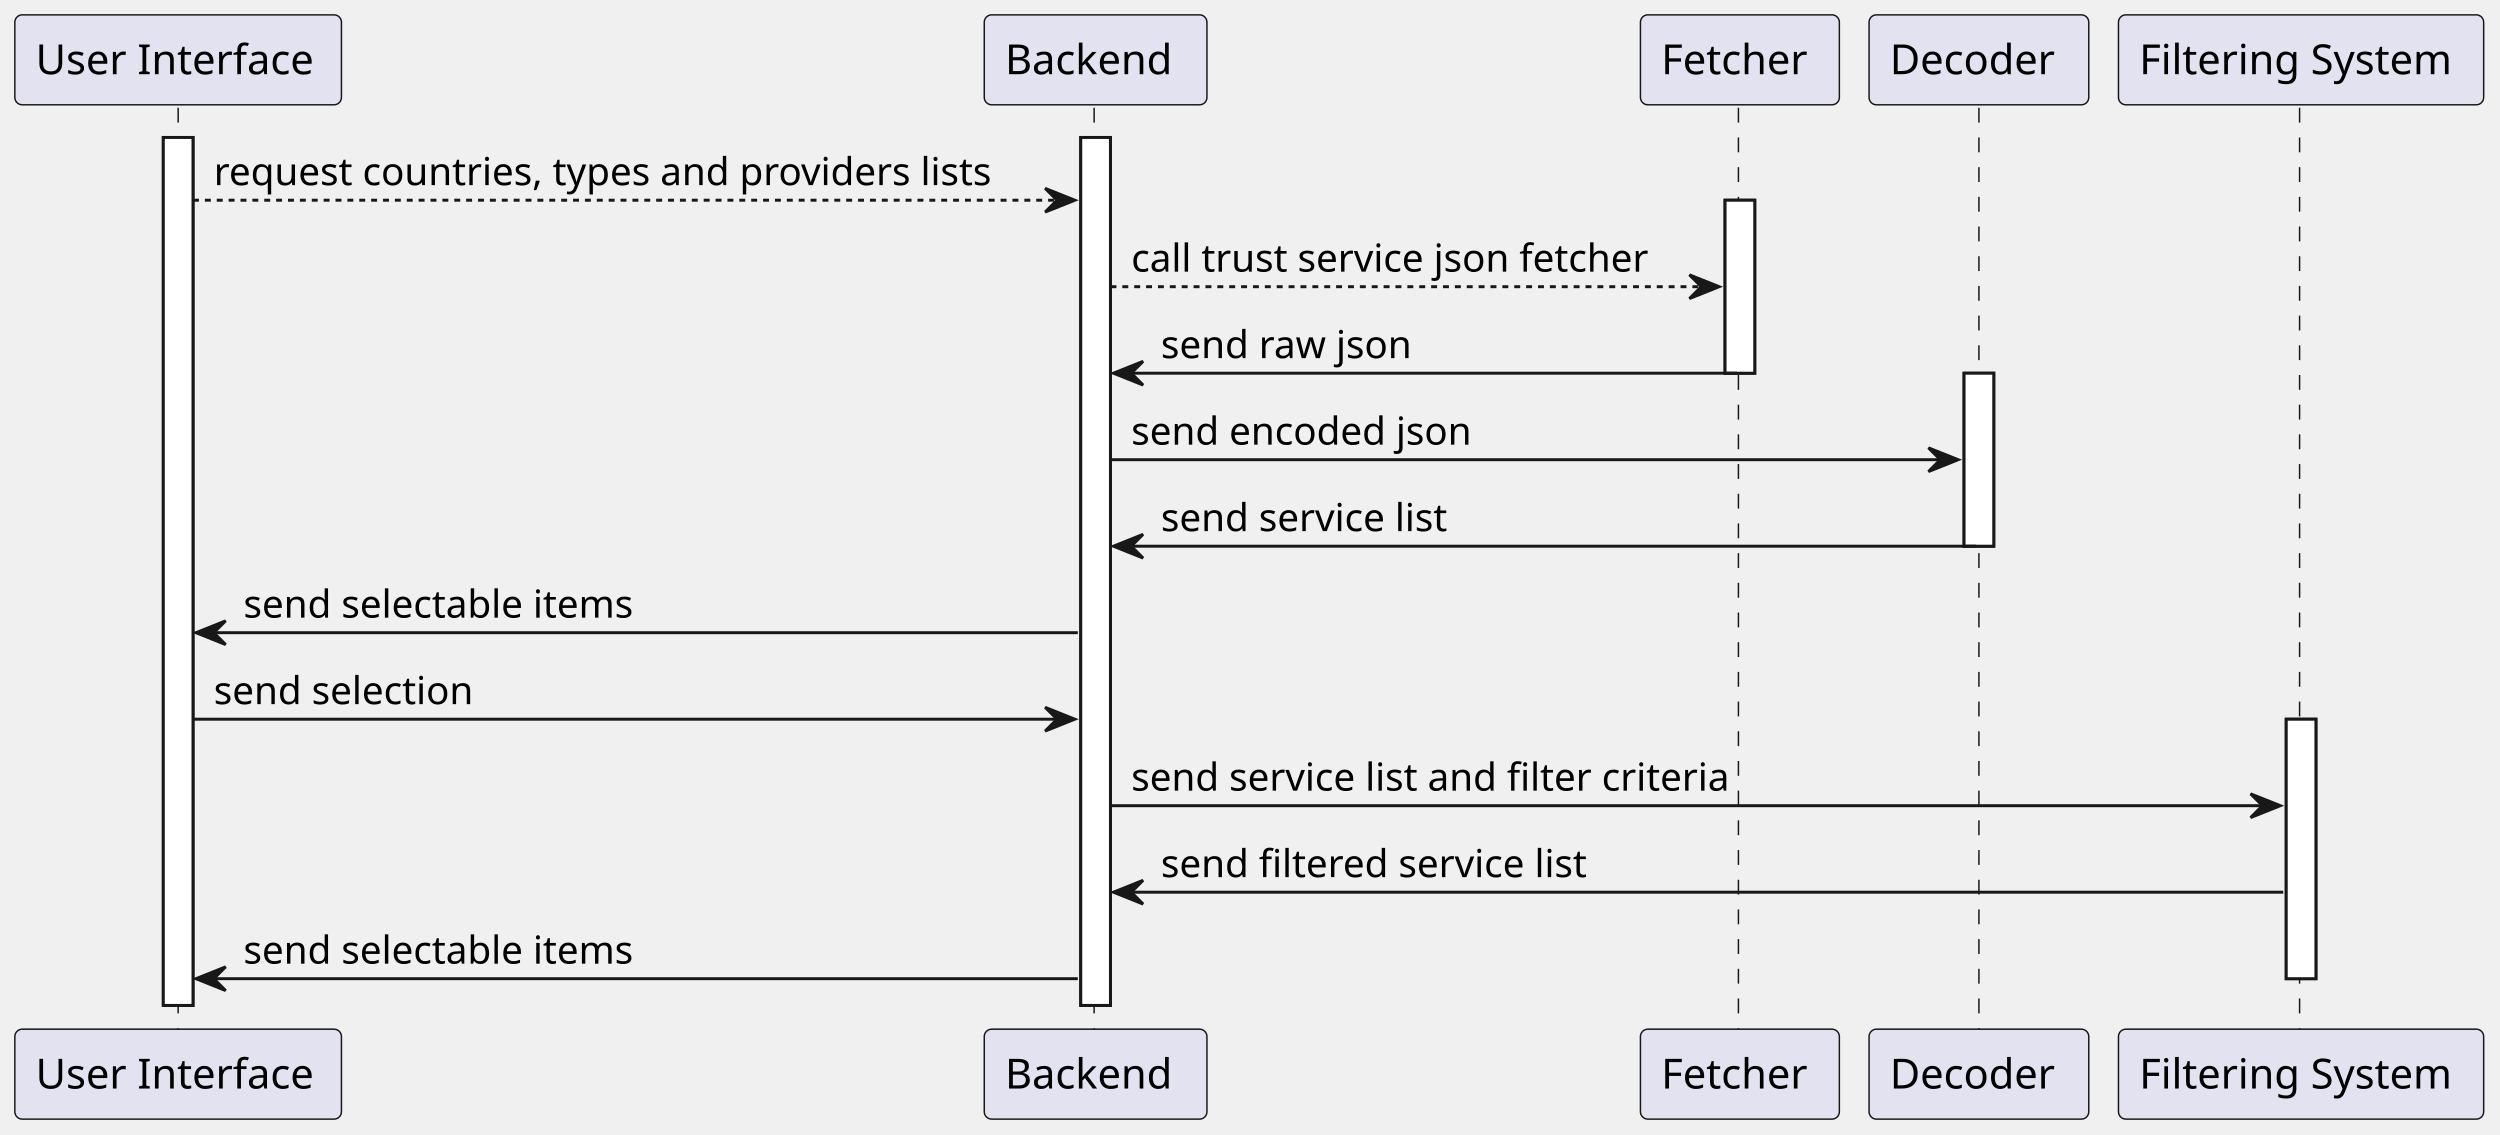
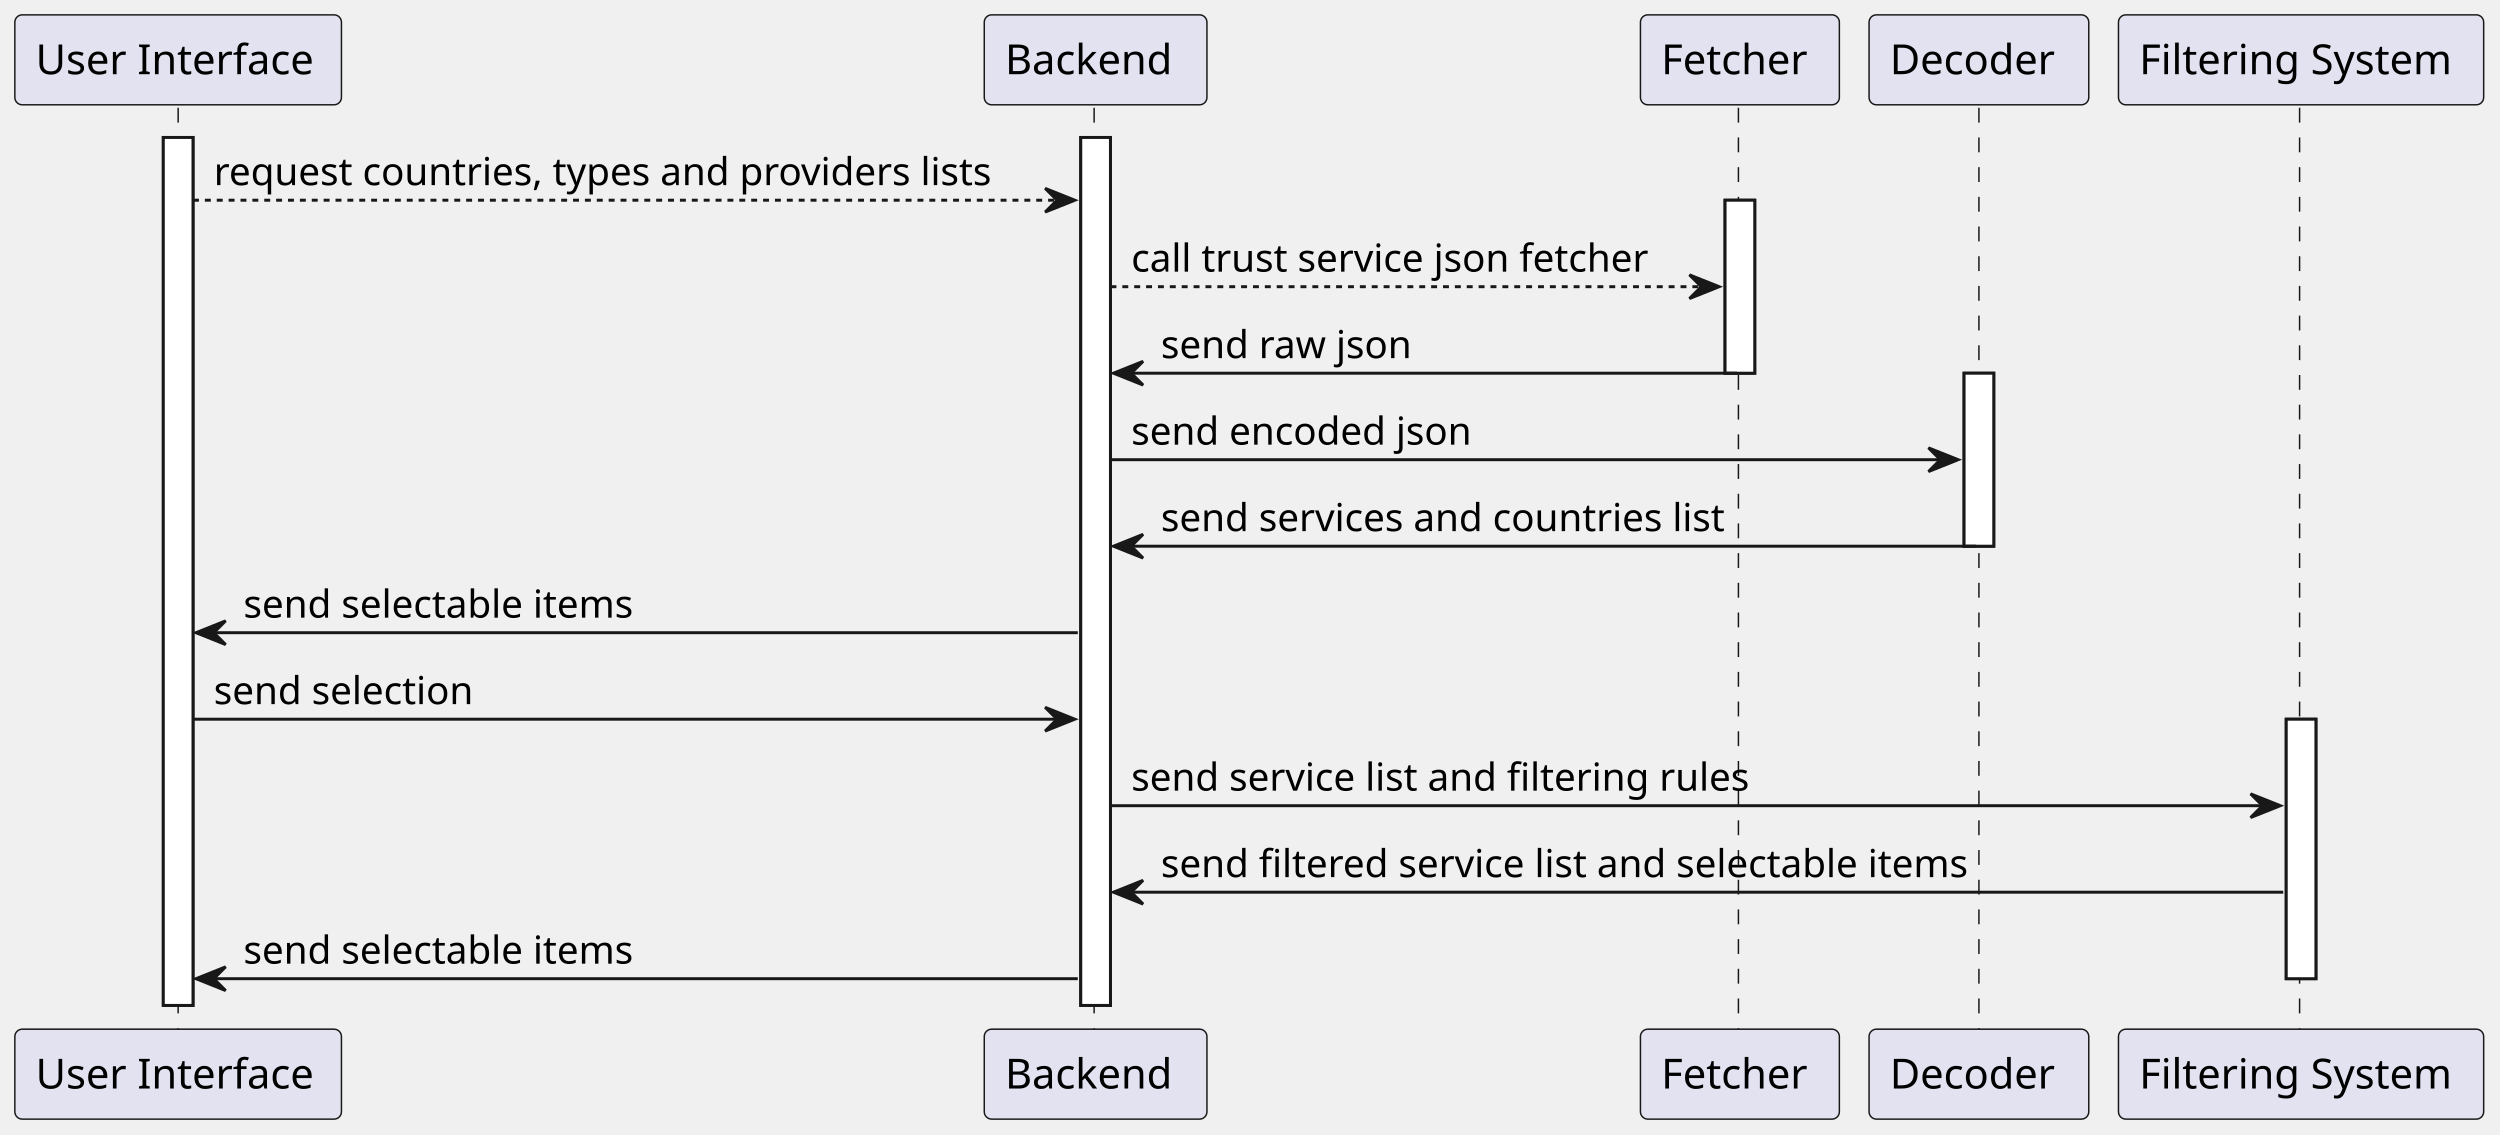
<svg xmlns="http://www.w3.org/2000/svg" contentStyleType="text/css" height="382px" preserveAspectRatio="none" style="width:842px;height:382px;background:#FFFFFF;" version="1.1" viewBox="0 0 842 382" width="842px" zoomAndPan="magnify">
  <defs />
  <g>
    <rect fill="#FFFFFF" height="292.328" style="stroke:#181818;stroke-width:1.0;" width="10" x="55" y="46.297" />
    <rect fill="#FFFFFF" height="292.328" style="stroke:#181818;stroke-width:1.0;" width="10" x="364" y="46.297" />
    <rect fill="#FFFFFF" height="58.266" style="stroke:#181818;stroke-width:1.0;" width="10" x="581" y="67.43" />
    <rect fill="#FFFFFF" height="58.266" style="stroke:#181818;stroke-width:1.0;" width="10" x="661.5" y="125.695" />
    <rect fill="#FFFFFF" height="87.398" style="stroke:#181818;stroke-width:1.0;" width="10" x="770" y="242.227" />
    <line style="stroke:#181818;stroke-width:0.5;stroke-dasharray:5.0,5.0;" x1="60" x2="60" y1="36.297" y2="347.625" />
    <line style="stroke:#181818;stroke-width:0.5;stroke-dasharray:5.0,5.0;" x1="368.5" x2="368.5" y1="36.297" y2="347.625" />
    <line style="stroke:#181818;stroke-width:0.5;stroke-dasharray:5.0,5.0;" x1="585.5" x2="585.5" y1="36.297" y2="347.625" />
    <line style="stroke:#181818;stroke-width:0.5;stroke-dasharray:5.0,5.0;" x1="666.5" x2="666.5" y1="36.297" y2="347.625" />
    <line style="stroke:#181818;stroke-width:0.5;stroke-dasharray:5.0,5.0;" x1="774.5" x2="774.5" y1="36.297" y2="347.625" />
    <rect fill="#E2E2F0" height="30.297" rx="2.5" ry="2.5" style="stroke:#181818;stroke-width:0.5;" width="110" x="5" y="5" />
    <text fill="#000000" font-family="sans-serif" font-size="14" lengthAdjust="spacing" textLength="96" x="12" y="24.995">User Interface</text>
    <rect fill="#E2E2F0" height="30.297" rx="2.5" ry="2.5" style="stroke:#181818;stroke-width:0.5;" width="110" x="5" y="346.625" />
    <text fill="#000000" font-family="sans-serif" font-size="14" lengthAdjust="spacing" textLength="96" x="12" y="366.62">User Interface</text>
    <rect fill="#E2E2F0" height="30.297" rx="2.5" ry="2.5" style="stroke:#181818;stroke-width:0.5;" width="75" x="331.5" y="5" />
    <text fill="#000000" font-family="sans-serif" font-size="14" lengthAdjust="spacing" textLength="61" x="338.5" y="24.995">Backend</text>
    <rect fill="#E2E2F0" height="30.297" rx="2.5" ry="2.5" style="stroke:#181818;stroke-width:0.5;" width="75" x="331.5" y="346.625" />
    <text fill="#000000" font-family="sans-serif" font-size="14" lengthAdjust="spacing" textLength="61" x="338.5" y="366.62">Backend</text>
    <rect fill="#E2E2F0" height="30.297" rx="2.5" ry="2.5" style="stroke:#181818;stroke-width:0.5;" width="67" x="552.5" y="5" />
    <text fill="#000000" font-family="sans-serif" font-size="14" lengthAdjust="spacing" textLength="53" x="559.5" y="24.995">Fetcher</text>
    <rect fill="#E2E2F0" height="30.297" rx="2.5" ry="2.5" style="stroke:#181818;stroke-width:0.5;" width="67" x="552.5" y="346.625" />
    <text fill="#000000" font-family="sans-serif" font-size="14" lengthAdjust="spacing" textLength="53" x="559.5" y="366.62">Fetcher</text>
    <rect fill="#E2E2F0" height="30.297" rx="2.5" ry="2.5" style="stroke:#181818;stroke-width:0.5;" width="74" x="629.5" y="5" />
    <text fill="#000000" font-family="sans-serif" font-size="14" lengthAdjust="spacing" textLength="60" x="636.5" y="24.995">Decoder</text>
    <rect fill="#E2E2F0" height="30.297" rx="2.5" ry="2.5" style="stroke:#181818;stroke-width:0.5;" width="74" x="629.5" y="346.625" />
    <text fill="#000000" font-family="sans-serif" font-size="14" lengthAdjust="spacing" textLength="60" x="636.5" y="366.62">Decoder</text>
    <rect fill="#E2E2F0" height="30.297" rx="2.5" ry="2.5" style="stroke:#181818;stroke-width:0.5;" width="123" x="713.5" y="5" />
    <text fill="#000000" font-family="sans-serif" font-size="14" lengthAdjust="spacing" textLength="109" x="720.5" y="24.995">Filtering System</text>
    <rect fill="#E2E2F0" height="30.297" rx="2.5" ry="2.5" style="stroke:#181818;stroke-width:0.5;" width="123" x="713.5" y="346.625" />
    <text fill="#000000" font-family="sans-serif" font-size="14" lengthAdjust="spacing" textLength="109" x="720.5" y="366.62">Filtering System</text>
    <rect fill="#FFFFFF" height="292.328" style="stroke:#181818;stroke-width:1.0;" width="10" x="55" y="46.297" />
    <rect fill="#FFFFFF" height="292.328" style="stroke:#181818;stroke-width:1.0;" width="10" x="364" y="46.297" />
    <rect fill="#FFFFFF" height="58.266" style="stroke:#181818;stroke-width:1.0;" width="10" x="581" y="67.43" />
    <rect fill="#FFFFFF" height="58.266" style="stroke:#181818;stroke-width:1.0;" width="10" x="661.5" y="125.695" />
    <rect fill="#FFFFFF" height="87.398" style="stroke:#181818;stroke-width:1.0;" width="10" x="770" y="242.227" />
    <polygon fill="#181818" points="352,63.43,362,67.43,352,71.43,356,67.43" style="stroke:#181818;stroke-width:1.0;" />
    <line style="stroke:#181818;stroke-width:1.0;stroke-dasharray:2.0,2.0;" x1="65" x2="358" y1="67.43" y2="67.43" />
    <text fill="#000000" font-family="sans-serif" font-size="13" lengthAdjust="spacing" textLength="275" x="72" y="62.364">request countries, types and providers lists</text>
    <polygon fill="#181818" points="569,92.562,579,96.562,569,100.562,573,96.562" style="stroke:#181818;stroke-width:1.0;" />
    <line style="stroke:#181818;stroke-width:1.0;stroke-dasharray:2.0,2.0;" x1="374" x2="575" y1="96.562" y2="96.562" />
    <text fill="#000000" font-family="sans-serif" font-size="13" lengthAdjust="spacing" textLength="183" x="381" y="91.497">call trust service json fetcher</text>
    <polygon fill="#181818" points="385,121.695,375,125.695,385,129.695,381,125.695" style="stroke:#181818;stroke-width:1.0;" />
    <line style="stroke:#181818;stroke-width:1.0;" x1="379" x2="585" y1="125.695" y2="125.695" />
    <text fill="#000000" font-family="sans-serif" font-size="13" lengthAdjust="spacing" textLength="87" x="391" y="120.629">send raw json</text>
    <polygon fill="#181818" points="649.5,150.828,659.5,154.828,649.5,158.828,653.5,154.828" style="stroke:#181818;stroke-width:1.0;" />
    <line style="stroke:#181818;stroke-width:1.0;" x1="374" x2="655.5" y1="154.828" y2="154.828" />
    <text fill="#000000" font-family="sans-serif" font-size="13" lengthAdjust="spacing" textLength="120" x="381" y="149.762">send encoded json</text>
    <polygon fill="#181818" points="385,179.961,375,183.961,385,187.961,381,183.961" style="stroke:#181818;stroke-width:1.0;" />
    <line style="stroke:#181818;stroke-width:1.0;" x1="379" x2="665.5" y1="183.961" y2="183.961" />
-     <text fill="#000000" font-family="sans-serif" font-size="13" lengthAdjust="spacing" textLength="102" x="391" y="178.895">send service list</text>
+     <text fill="#000000" font-family="sans-serif" font-size="13" lengthAdjust="spacing" textLength="200" x="391" y="178.895">send services and countries list</text>
    <polygon fill="#181818" points="76,209.094,66,213.094,76,217.094,72,213.094" style="stroke:#181818;stroke-width:1.0;" />
    <line style="stroke:#181818;stroke-width:1.0;" x1="70" x2="363" y1="213.094" y2="213.094" />
    <text fill="#000000" font-family="sans-serif" font-size="13" lengthAdjust="spacing" textLength="140" x="82" y="208.028">send selectable items</text>
    <polygon fill="#181818" points="352,238.227,362,242.227,352,246.227,356,242.227" style="stroke:#181818;stroke-width:1.0;" />
    <line style="stroke:#181818;stroke-width:1.0;" x1="65" x2="358" y1="242.227" y2="242.227" />
    <text fill="#000000" font-family="sans-serif" font-size="13" lengthAdjust="spacing" textLength="92" x="72" y="237.161">send selection</text>
    <polygon fill="#181818" points="758,267.359,768,271.359,758,275.359,762,271.359" style="stroke:#181818;stroke-width:1.0;" />
    <line style="stroke:#181818;stroke-width:1.0;" x1="374" x2="764" y1="271.359" y2="271.359" />
-     <text fill="#000000" font-family="sans-serif" font-size="13" lengthAdjust="spacing" textLength="210" x="381" y="266.293">send service list and filter criteria</text>
+     <text fill="#000000" font-family="sans-serif" font-size="13" lengthAdjust="spacing" textLength="216" x="381" y="266.293">send service list and filtering rules</text>
    <polygon fill="#181818" points="385,296.492,375,300.492,385,304.492,381,300.492" style="stroke:#181818;stroke-width:1.0;" />
    <line style="stroke:#181818;stroke-width:1.0;" x1="379" x2="769" y1="300.492" y2="300.492" />
-     <text fill="#000000" font-family="sans-serif" font-size="13" lengthAdjust="spacing" textLength="150" x="391" y="295.426">send filtered service list</text>
+     <text fill="#000000" font-family="sans-serif" font-size="13" lengthAdjust="spacing" textLength="287" x="391" y="295.426">send filtered service list and selectable items</text>
    <polygon fill="#181818" points="76,325.625,66,329.625,76,333.625,72,329.625" style="stroke:#181818;stroke-width:1.0;" />
    <line style="stroke:#181818;stroke-width:1.0;" x1="70" x2="363" y1="329.625" y2="329.625" />
    <text fill="#000000" font-family="sans-serif" font-size="13" lengthAdjust="spacing" textLength="140" x="82" y="324.559">send selectable items</text>
  </g>
</svg>
